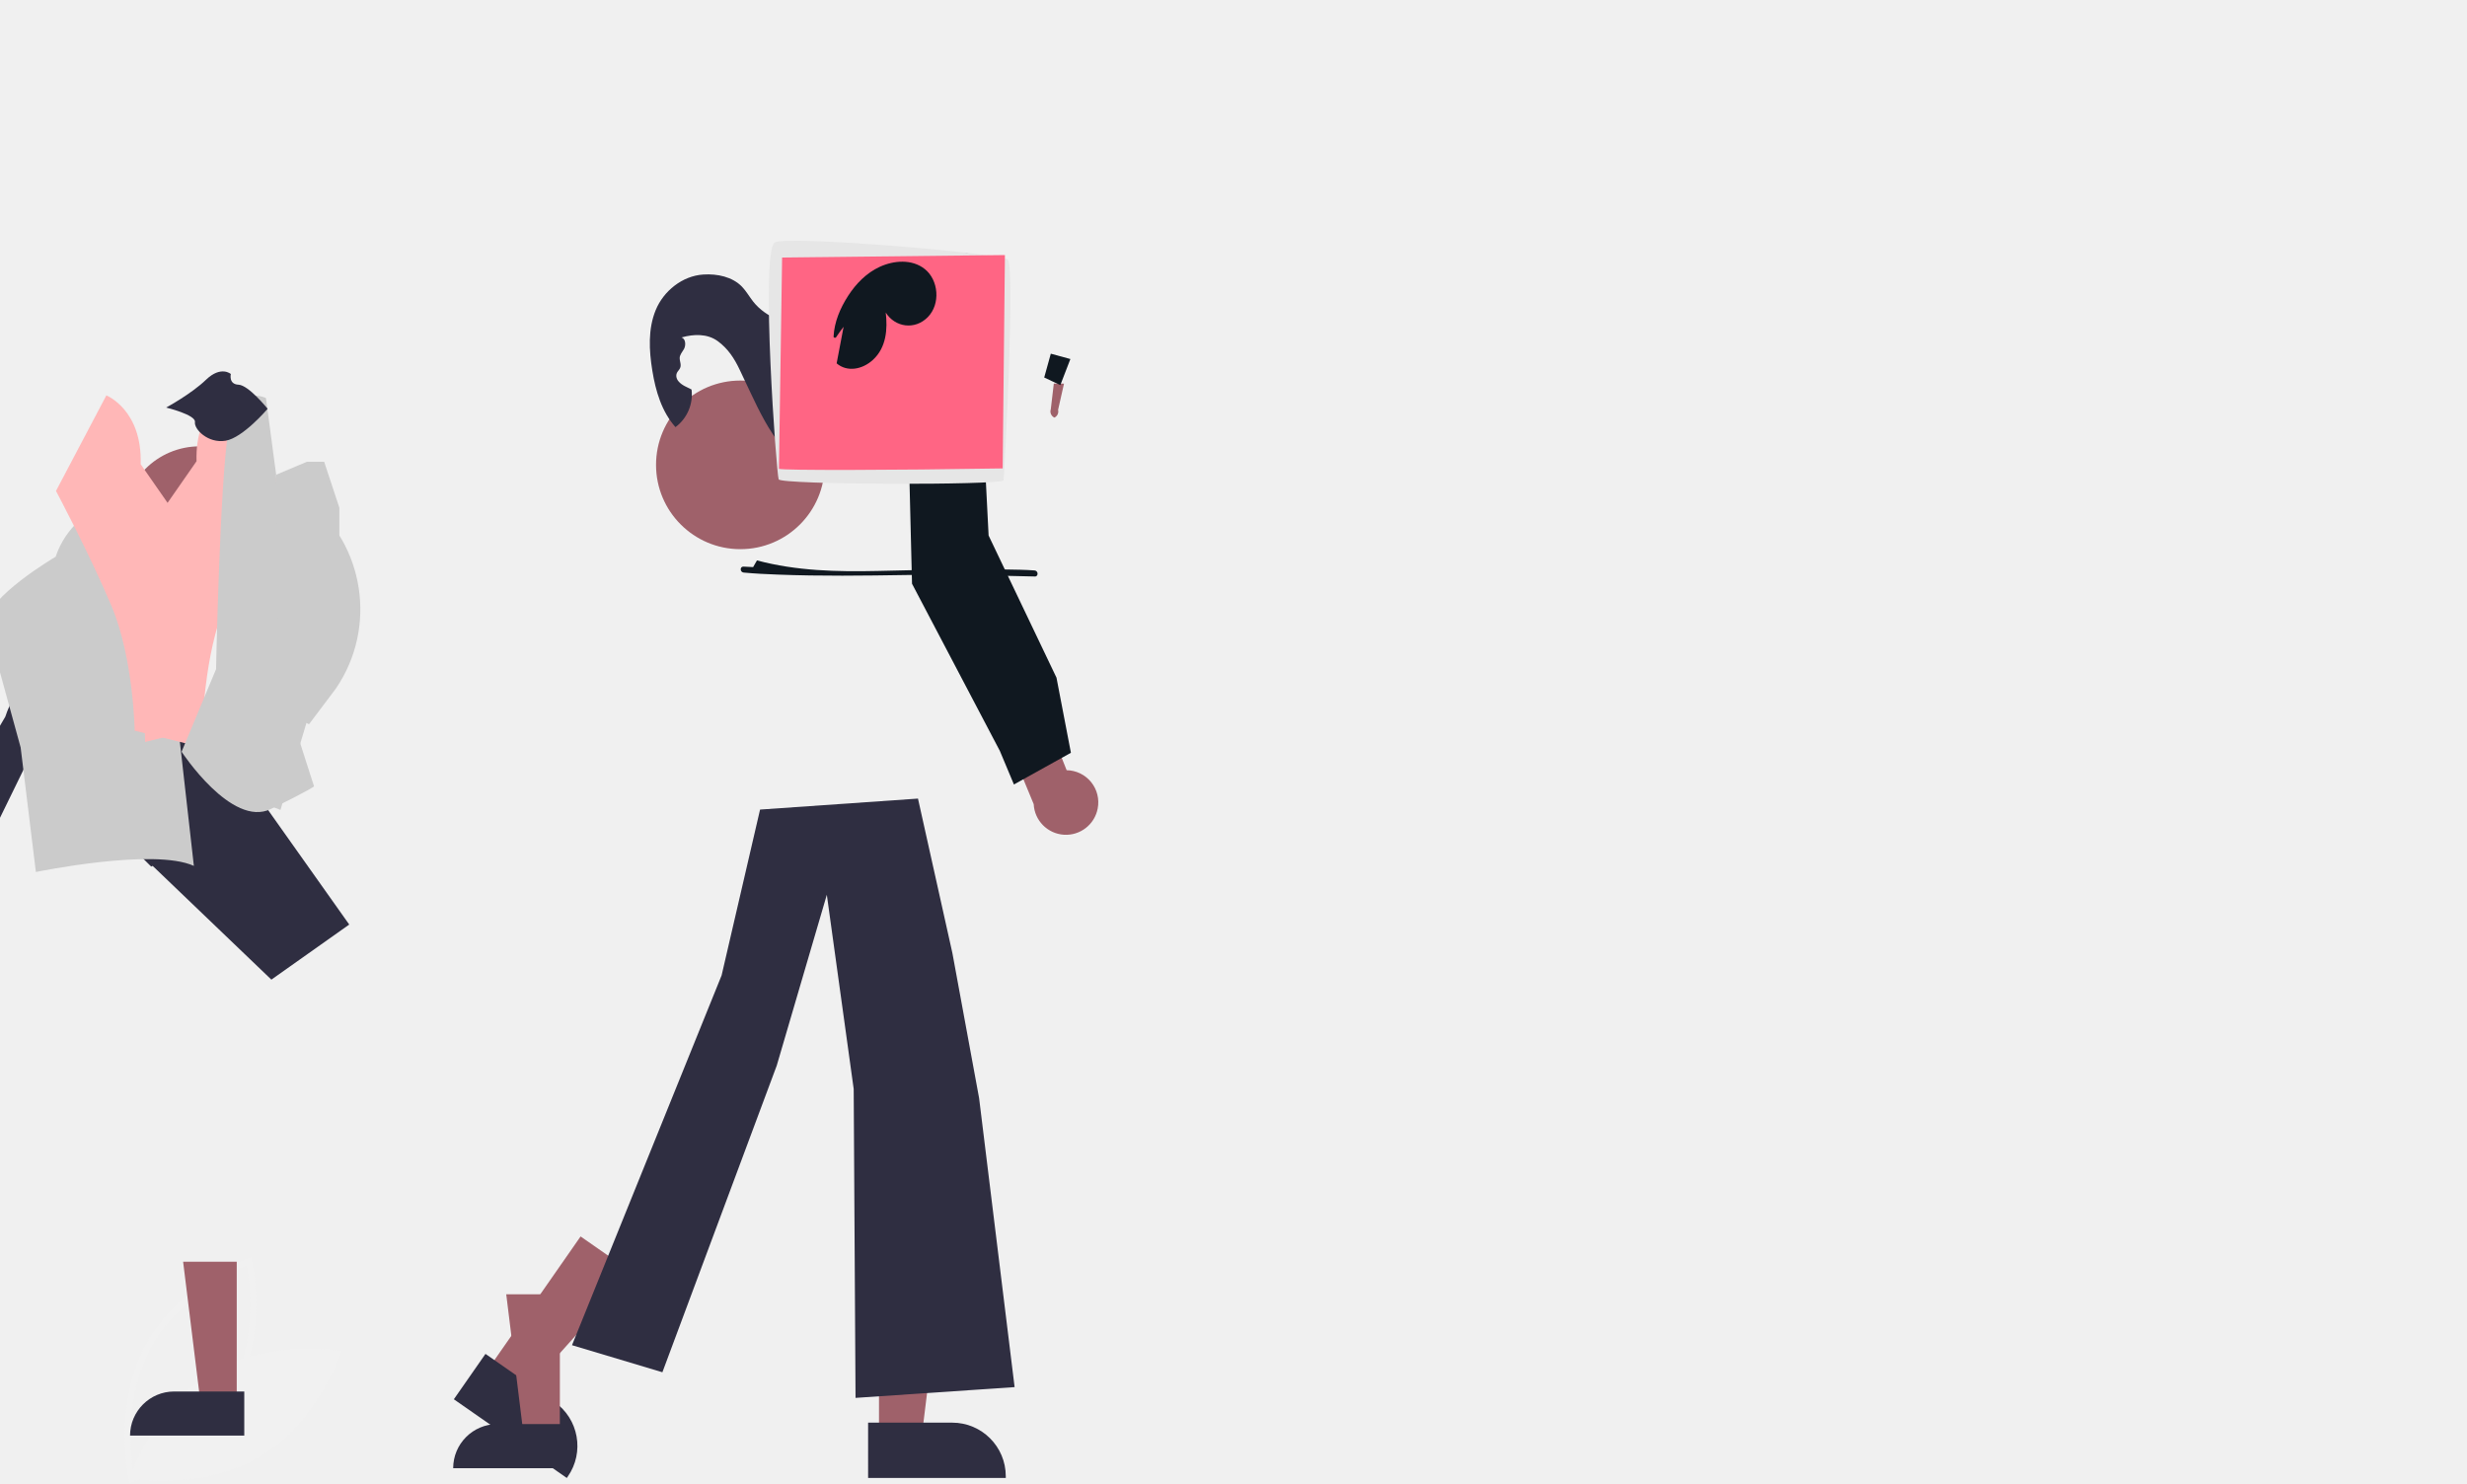
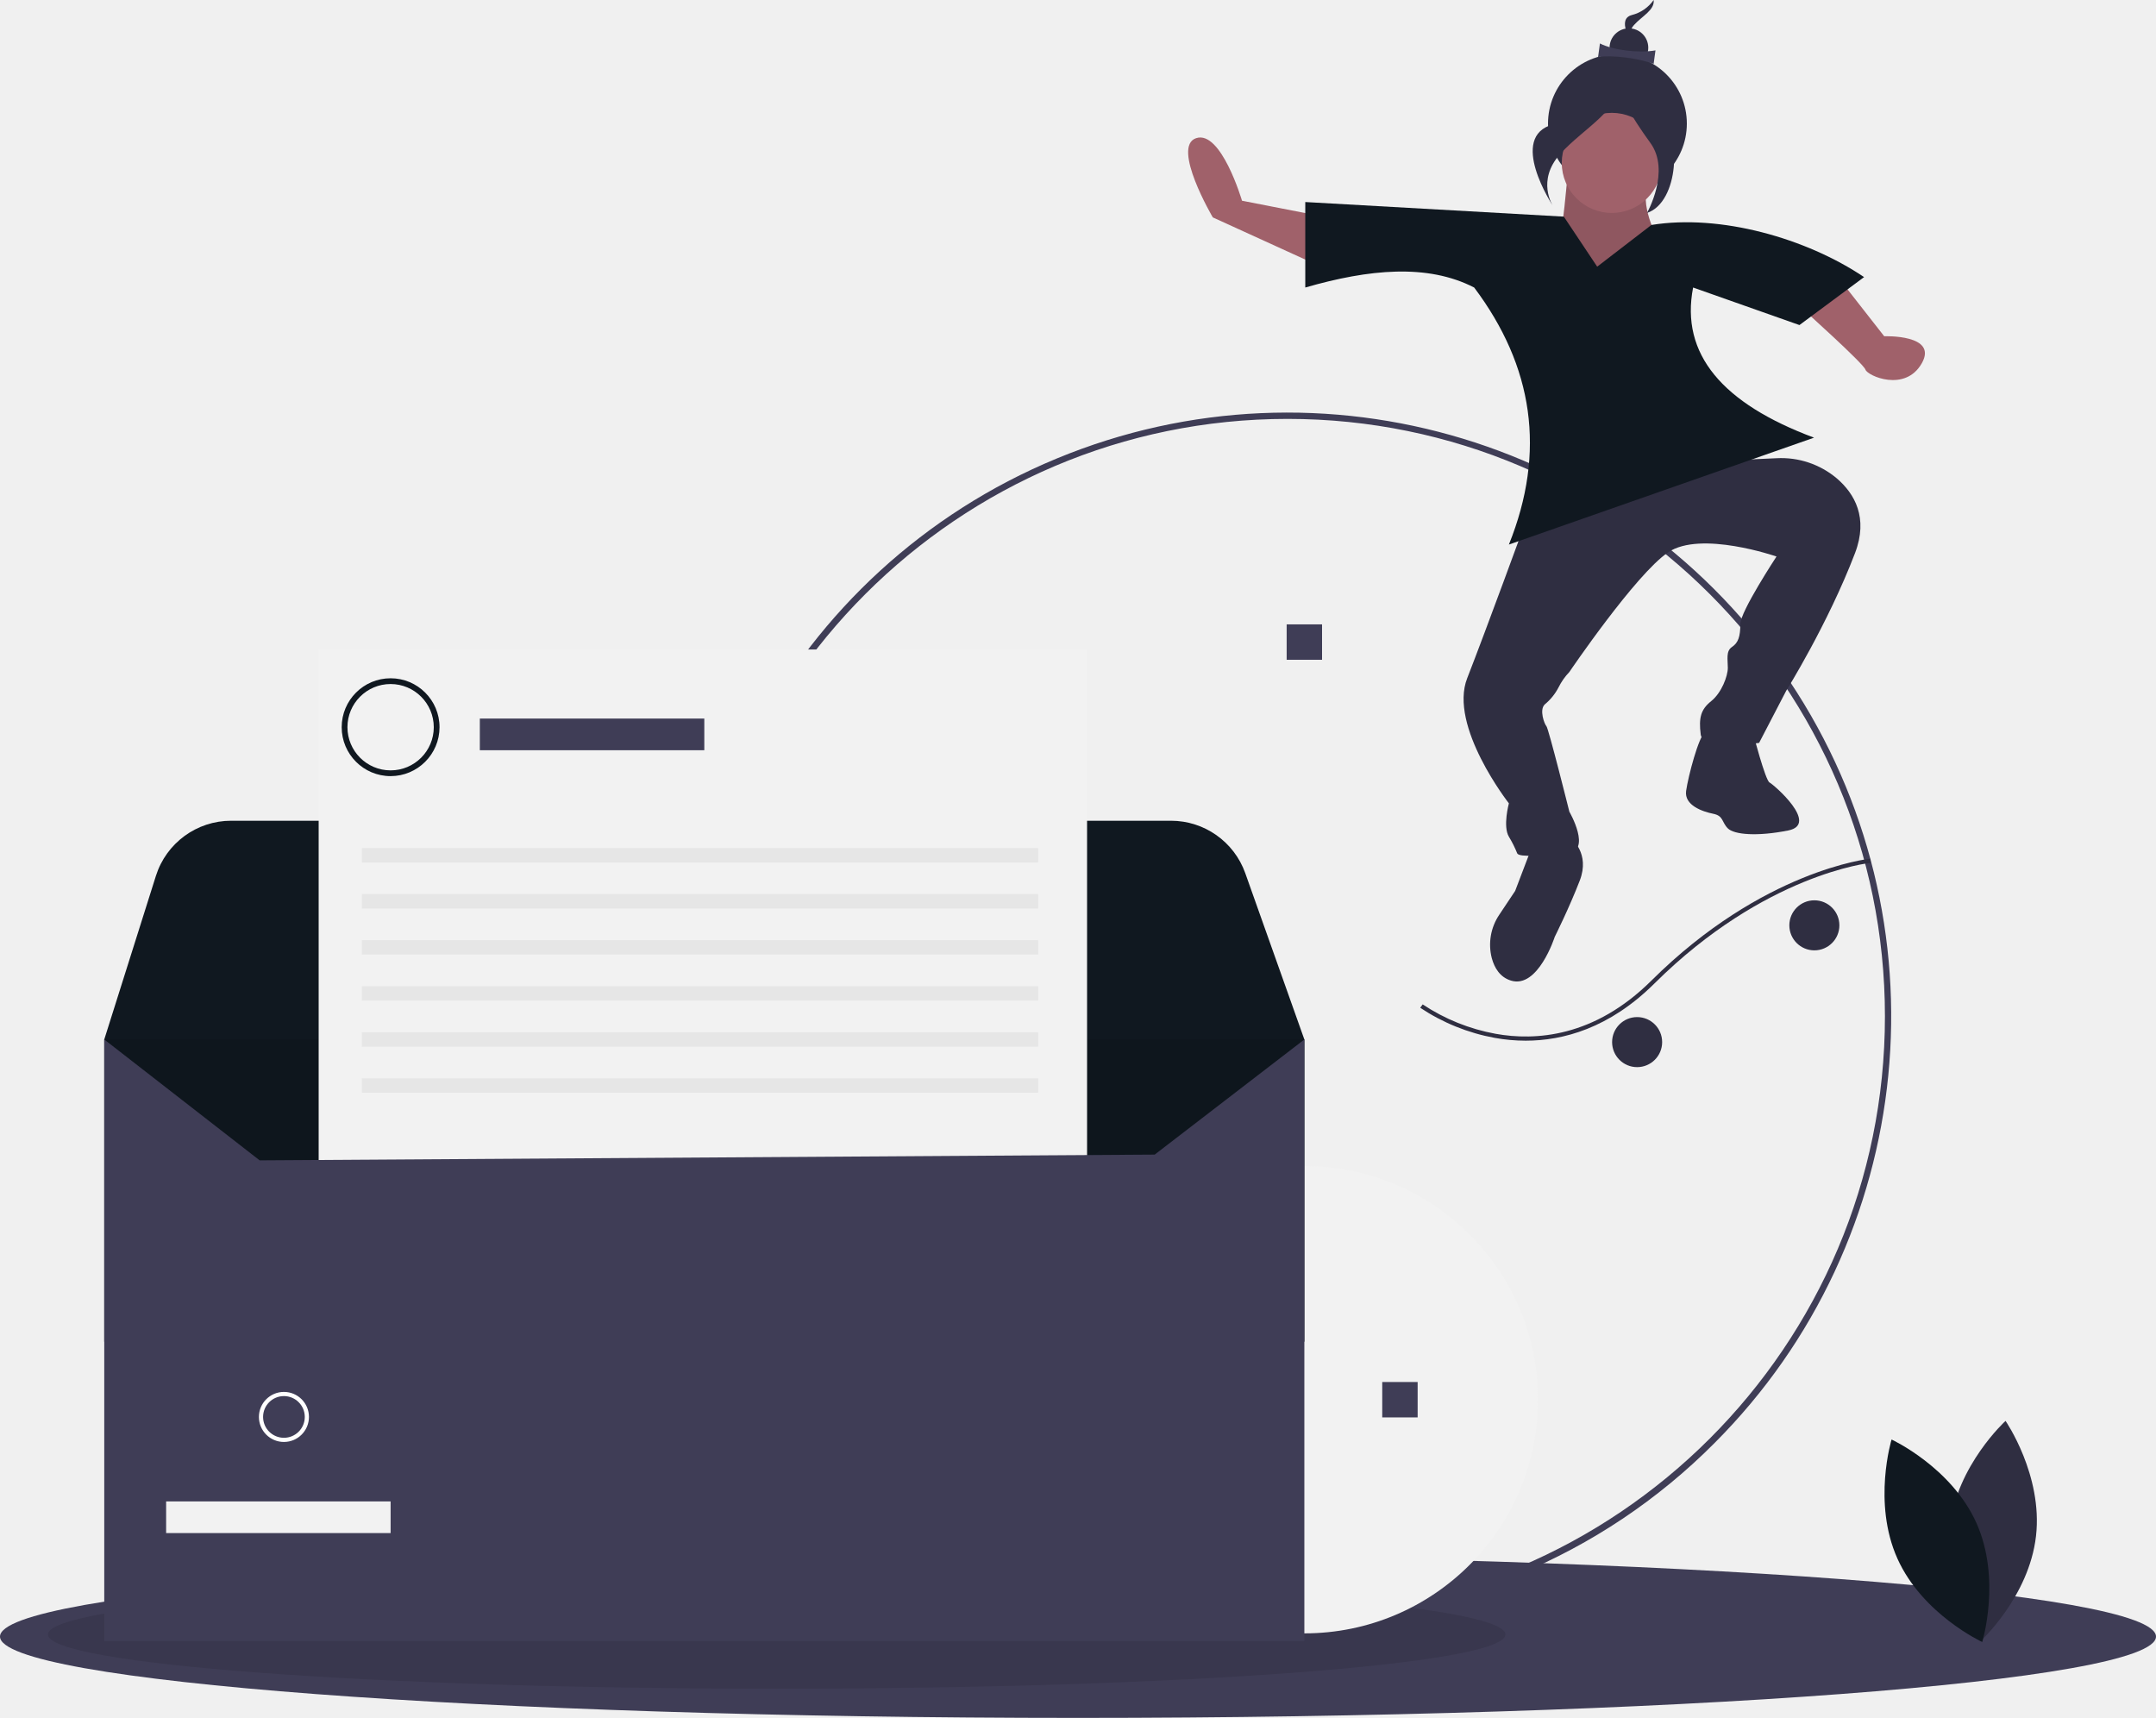
- <svg xmlns="http://www.w3.org/2000/svg" data-name="Layer 1" width="832.206" height="500.356" viewBox="0 0 832.206 500.356">
-   <path d="M227.317,699.06c-.056-.245-5.44-24.798,5.556-45.19,10.996-20.392,34.468-29.385,34.704-29.474l1.073-.402.253,1.118c.056.245,5.44,24.798-5.556,45.19-10.996,20.392-34.468,29.385-34.704,29.474l-1.073.402Zm39.862-72.338c-4.702,2.022-23.258,10.874-32.545,28.097-9.288,17.225-6.486,37.594-5.592,42.631,4.7-2.018,23.249-10.855,32.545-28.097C270.874,652.129,268.072,631.762,267.178,626.722Z" transform="translate(-183.897 -199.8219)" fill="#f1f1f1" />
-   <path d="M254.944,663.149c-19.761,11.889-27.371,35.503-27.371,35.503s24.428,4.339,44.188-7.55,27.371-35.503,27.371-35.503S274.704,651.26,254.944,663.149Z" transform="translate(-183.897 -199.8219)" fill="#f1f1f1" />
-   <path d="M554.193,472.564a10.837,10.837,0,0,0-10.48-12.897l-9.151-23.012-15.341,2.15,13.379,32.317a10.896,10.896,0,0,0,21.592,1.443Z" transform="translate(-183.897 -199.8219)" fill="#9f616a" />
-   <path d="M525.93,464.479l-4.753-11.335-29.621-56.383-1.239-50.125,25.139-1.241.193.774,1.74,34.32,22.899,47.958,4.867,25.341Z" transform="translate(-183.897 -199.8219)" fill="#101820" />
-   <polygon points="296.518 484.658 310.92 484.657 317.771 429.106 296.515 429.107 296.518 484.658" fill="#9f616a" />
-   <path d="M476.741,679.778l28.363-.001h.001a18.076,18.076,0,0,1,18.075,18.075v.587l-46.438.002Z" transform="translate(-183.897 -199.8219)" fill="#2f2e41" />
-   <polygon points="164.095 462.715 175.912 470.949 213.294 429.291 195.854 417.138 164.095 462.715" fill="#9f616a" />
-   <path d="M347.667,656.579l23.271,16.216.001.001a18.076,18.076,0,0,1,4.495,25.164l-.336.482L336.997,671.891Z" transform="translate(-183.897 -199.8219)" fill="#2f2e41" />
-   <path d="M472.5,671.422l-.622-104.21L462.815,501.686,445.92,559.31,407.346,662.776l-30.493-9.129,50.472-124.773,12.968-55.928,53.27-3.708,11.614,52.143,9.007,48.918,11.977,97.49Z" transform="translate(-183.897 -199.8219)" fill="#2f2e41" />
-   <circle cx="249.75" cy="156.828" r="28.444" fill="#9f616a" />
-   <path d="M411.756,343.919c-4.644-5.242-6.674-12.116-7.797-18.997-1.123-6.881-1.501-14.108,1.144-20.519,2.645-6.411,8.973-11.525,16.065-11.966,4.717-.309,9.799.784,13.007,4.087,1.485,1.531,2.541,3.468,3.85,5.111,4.31,5.413,11.475,7.719,18.406,8.904s14.126,1.644,20.384,4.812c7.339,3.731,12.446,11.464,13.461,19.74.796,6.474-.985,13.321-5.21,18.252a22.238,22.238,0,0,1-19.984,7.568c-7.07-.872-13.14-5.263-17.519-10.593s-7.515-11.713-10.501-18.04c-1.188-2.516-2.376-5.032-3.562-7.549-1.871-3.979-3.994-7.276-7.51-9.84-3.517-2.563-8.13-2.362-12.045-1.259-.039.019-.076.038-.138.065,1.423.393,1.514,2.67.8,3.912-.553.959-1.431,1.923-1.433,3.036-0.0.791.317,1.551.335,2.343.04,1.75-1.52,1.94-1.48,3.681a3.013,3.013,0,0,0,.784,1.841c1.131,1.338,2.84,1.911,4.366,2.718A13.715,13.715,0,0,1,411.756,343.919Z" transform="translate(-183.897 -199.8219)" fill="#2f2e41" />
-   <path d="M514.491,351.632l-28.331-8.143a4.817,4.817,0,0,1-3.108-6.138l11.919-41.45a13.377,13.377,0,0,1,26.255,5.24l1.833,43.385a4.817,4.817,0,0,1-4.743,4.906A4.934,4.934,0,0,1,514.491,351.632Z" transform="translate(-183.897 -199.8219)" fill="#101820" />
-   <path d="M446.569,361.538c.745,1.843,74.548,2.038,75.857.344.605-7.517,3.892-72.344,1.403-74.51-2.488-2.166-75.143-8.272-78.649-5.725C440.411,285.696,445.823,359.695,446.569,361.538Z" transform="translate(-183.897 -199.8219)" fill="#e6e6e6" />
-   <path d="M447.73,286.697l75.161-.824-.755,71.977c-37.448.622-74.135.698-75.474.135Z" transform="translate(-183.897 -199.8219)" fill="#ff6584" />
-   <path d="M439.247,388.889c13.39,3.562,26.957,3.858,40.758,3.555,14.367-.314,28.734-.726,43.101-.498,3.267.053,6.532.083,9.795.324,1.307.097,1.36,2.138.042,2.041-14.367-.314-28.734-.726-43.101-.498-14.521.23-29.043.423-43.564-.141-3.849-.149-7.698-.322-11.53-.687-1.245-.118-1.332-2.003-.101-2.01,1.103.048,2.204.12,3.307.169Z" transform="translate(-183.897 -199.8219)" fill="#101820" />
-   <path d="M466.127,322.403c3.482,3.002,8.617,2.141,12.233-1.169,4.568-4.185,4.975-10.404,4.331-15.953,3.136,4.963,9.786,5.975,14.169,1.543,4.384-4.432,3.671-12.543-1.016-16.249-4.312-3.416-10.42-2.919-15.181-.733-4.392,2.013-7.971,5.609-10.672,9.797-2.701,4.188-4.649,8.827-4.901,13.707-.024.466.644.573.836.267a62.259,62.259,0,0,1,2.547-3.549Z" transform="translate(-183.897 -199.8219)" fill="#101820" />
-   <path d="M539.585,340.706a2.272,2.272,0,0,0,1.244-2.614l1.994-8.843-3.439-.029-1.018,8.661a2.286,2.286,0,0,0,1.218,2.825Z" transform="translate(-183.897 -199.8219)" fill="#9f616a" />
-   <path d="M541.584,329.733l-5.439-2.55,2.225-8.037,6.604,1.799Z" transform="translate(-183.897 -199.8219)" fill="#101820" />
-   <polygon points="79.861 472.949 67.604 472.948 61.772 425.66 79.864 425.661 79.861 472.949" fill="#9f616a" />
-   <path d="M58.758,469.445h23.644a0,0,0,0,1,0,0v14.887a0,0,0,0,1,0,0H43.872a0,0,0,0,1,0,0v0A14.887,14.887,0,0,1,58.758,469.445Z" fill="#2f2e41" />
-   <polygon points="188.861 483.949 176.604 483.948 170.772 436.66 188.864 436.661 188.861 483.949" fill="#9f616a" />
-   <path d="M167.758,480.445h23.644a0,0,0,0,1,0,0v14.887a0,0,0,0,1,0,0H152.872a0,0,0,0,1,0,0v0A14.887,14.887,0,0,1,167.758,480.445Z" fill="#2f2e41" />
-   <path d="M214.602,421.771l-3.72-3.225s-18.954,4.107-25.191,23.061L156.539,491.416l18.686,2.056,19.874-40.682,39.802,39.392,16.556-9.871Z" transform="translate(-183.897 -199.8219)" fill="#2f2e41" />
-   <circle cx="67.327" cy="176.369" r="25.786" fill="#9f616a" />
-   <path d="M235.26,397.254s11.541,19.965,2.057,31.436l33.662,39.686L301.707,511.733l-26.263,18.585-65.969-63.205s-15.131-33.929-18.585-37.275c-3.455-3.346-12.93-11.45-12.93-11.45Z" transform="translate(-183.897 -199.8219)" fill="#2f2e41" />
-   <path d="M234.915,364.585s-25.456,2.794-32.243,23.061c0,0-23.35,13.676-23.35,22.351l11.541,42.004,5.138,42.004s39.778-8.221,53.293-2.057Z" transform="translate(-183.897 -199.8219)" fill="#cbcbcb" />
-   <path d="M276.203,368.574l11.35-.307a47.442,47.442,0,0,1,9.673,63.81l-9.088,12.083-20.966-10.277Z" transform="translate(-183.897 -199.8219)" fill="#cbcbcb" />
-   <path d="M261.773,332.22s-12.152,4.812-11.577,23.205l-18.758,26.949,1.396,67.766,19.387-4.812s.363-24.33,7.794-42.008c7.431-17.678,18.75-38.863,18.75-38.863Z" transform="translate(-183.897 -199.8219)" fill="#ffb7b7" />
-   <path d="M219.773,333.22s12.152,4.812,11.577,23.205l18.758,26.949-1.396,67.766-19.387-4.812s-.363-24.33-7.794-42.008c-7.431-17.678-18.75-38.863-18.75-38.863Z" transform="translate(-183.897 -199.8219)" fill="#ffb7b7" />
-   <path d="M277.145,359.945l10.277-4.338h5.828l5.124,15.5v26.3l-6.105,32.741s-8.221,5.956-4.812,12.93l-8.947,29.982-10.414-3.963-.205-33.462Z" transform="translate(-183.897 -199.8219)" fill="#cbcbcb" />
-   <path d="M277.05,359.951l-3.434-25.822s-9.918-5.301-12.73,11.541-4.109,79.92-4.109,79.92L245.156,453.431s16.861,25.741,30.075,19.337c13.214-6.404,14.61-7.654,14.61-7.654s-11.752-36.217-12.002-38.866S277.05,359.951,277.05,359.951Z" transform="translate(-183.897 -199.8219)" fill="#cbcbcb" />
-   <path d="M261.767,325.996s-3.317-2.92-8.367,1.935-13.457,9.384-13.457,9.384,10.055,2.454,9.717,4.887,4.409,7.265,10.295,6.313,14.222-10.778,14.222-10.778-6.391-7.979-9.823-8.132S261.767,325.996,261.767,325.996Z" transform="translate(-183.897 -199.8219)" fill="#2f2e41" />
+ <svg xmlns="http://www.w3.org/2000/svg" id="f55c1cc7-a527-4cda-b37a-1ea88d078d90" data-name="Layer 1" width="1034" height="823.843" viewBox="0 0 1034 823.843">
+   <circle cx="775.703" cy="59.262" r="33.293" fill="#2f2e41" />
+   <path d="M835.176,117.655s-4.816,60.643-10.594,60.643S892,175.444,892,175.444s-30.82-39.953-15.41-52.795S835.176,117.655,835.176,117.655Z" transform="translate(-83 -38.0783)" fill="#9f616a" />
+   <path d="M835.176,117.655s-4.816,60.643-10.594,60.643S892,175.444,892,175.444s-30.82-39.953-15.41-52.795S835.176,117.655,835.176,117.655Z" transform="translate(-83 -38.0783)" opacity="0.1" />
+   <path d="M700.5,814.965a289.501,289.501,0,1,1,204.707-84.793A287.604,287.604,0,0,1,700.5,814.965Zm0-576c-157.977,0-286.5,128.523-286.5,286.5s128.523,286.5,286.5,286.5S987,683.441,987,525.465,858.477,238.965,700.5,238.965Z" transform="translate(-83 -38.0783)" fill="#3f3d56" />
+   <path d="M921.653,250.335,888,259.965l47.007-2.144a41.391,41.391,0,0,1,29.02,9.764c8.375,7.25,15.125,18.75,8.625,35.75-13,34-33,66-33,66l-13,25s-27,4-28-4,0-12,5-16,8-12,8-16-1-8,2-10,4-5,4-11S935,304.965,935,304.965s-36.347-12.63-52-2-47.347,57.37-47.347,57.37a30.091,30.091,0,0,0-5.167,7.342,25.95,25.95,0,0,1-6.537,8.13c-2.908,2.556-.23,9.595.704,10.528,1,1,11,41,11,41s11,19-1,20-23,2-24,0a54.362,54.362,0,0,0-4-8c-3-5,0-16,0-16s-29-37-20-60,28-75,28-75l29-12,53-19Z" transform="translate(-83 -38.0783)" fill="#2f2e41" />
+   <path d="M719.653,142.335l-41-8s-10-34-22-30,8,38,8,38l57,26Z" transform="translate(-83 -38.0783)" fill="#a0616a" />
+   <path d="M968.653,176.335l18,23s26-1,18,13-26,6-27,3-30-29-30-29Z" transform="translate(-83 -38.0783)" fill="#a0616a" />
+   <path d="M875,145.965l-26,20-16-24-124-7v41c30.516-8.811,58.605-11.541,81,0,28.346,37.744,34.583,78.731,16.653,123.263L953,247.965c-43.863-16.333-64.224-40.012-58-72l51,18,31-23C949.278,152.311,908.022,140.611,875,145.965Z" transform="translate(-83 -38.0783)" fill="#101820" />
+   <ellipse cx="517" cy="784.843" rx="517" ry="39" fill="#3f3d56" />
+   <ellipse cx="372.5" cy="783.843" rx="349.5" ry="26" opacity="0.1" />
+   <path d="M1018.162,769.984c-3.331,29.19,14.614,55.21,14.614,55.21s23.346-21.307,26.678-50.498-14.614-55.21-14.614-55.21S1021.493,740.793,1018.162,769.984Z" transform="translate(-83 -38.0783)" fill="#2f2e41" />
+   <path d="M1030.889,768.477c12.007,26.814,2.776,57.044,2.776,57.044s-28.699-13.245-40.706-40.059-2.776-57.044-2.776-57.044S1018.881,741.663,1030.889,768.477Z" transform="translate(-83 -38.0783)" fill="#101820" />
+   <circle cx="625.559" cy="671.249" r="112.056" fill="#f2f2f2" />
+   <path d="M708.559,536.573l-27.605,69.012-99.819.8-32.518.262-77.169.621-32.505.262-77.169.621-32.505.262-77.169.635-32.505.262-52.09.414L157.43,589.105l-13.071-26.708-7.219-14.782L133,536.573l24.775-78.466a37.827,37.827,0,0,1,36.066-26.431h450.758a37.835,37.835,0,0,1,35.624,25.148l2.871,8.088Z" transform="translate(-83 -38.0783)" fill="#101820" />
+   <rect x="50" y="498.496" width="575.559" height="144.925" fill="#101820" />
+   <rect x="50" y="498.496" width="575.559" height="144.925" opacity="0.1" />
+   <rect x="617.07" y="299.428" width="16.978" height="16.978" fill="#3f3d56" />
+   <rect x="662.911" y="662.76" width="16.978" height="16.978" fill="#3f3d56" />
+   <rect x="152.828" y="311.473" width="368.523" height="463.759" fill="#f2f2f2" />
+   <rect x="230.121" y="344.598" width="107.658" height="15.183" fill="#3f3d56" />
+   <rect x="173.531" y="406.709" width="324.356" height="6.901" fill="#e6e6e6" />
+   <rect x="173.531" y="428.793" width="324.356" height="6.901" fill="#e6e6e6" />
+   <rect x="173.531" y="450.876" width="324.356" height="6.901" fill="#e6e6e6" />
+   <rect x="173.531" y="472.96" width="324.356" height="6.901" fill="#e6e6e6" />
+   <rect x="173.531" y="495.044" width="324.356" height="6.901" fill="#e6e6e6" />
+   <rect x="173.531" y="517.128" width="324.356" height="6.901" fill="#e6e6e6" />
+   <path d="M270.334,410.281a23.464,23.464,0,1,1,23.464-23.464A23.49,23.49,0,0,1,270.334,410.281Zm0-44.168a20.704,20.704,0,1,0,20.704,20.704A20.727,20.727,0,0,0,270.334,366.114Z" transform="translate(-83 -38.0783)" fill="#101820" />
+   <polygon points="625.559 786.964 50 786.964 50 498.495 124.533 556.465 553.786 553.704 625.559 498.495 625.559 786.964" fill="#3f3d56" />
+   <rect x="79.675" y="720.023" width="107.658" height="15.183" fill="#f2f2f2" />
+   <path d="M219.172,729.591a12,12,0,1,1,12-12A12.014,12.014,0,0,1,219.172,729.591Zm0-22a10,10,0,1,0,10,10A10.011,10.011,0,0,0,219.172,707.591Z" transform="translate(-83 -38.0783)" fill="#fff" />
+   <path d="M923.653,389.335s6,23,8,24,24,20,9,23-26,2-29-1-2-6-7-7-14-4-13-11,6-26,9-28S923.653,389.335,923.653,389.335Z" transform="translate(-83 -38.0783)" fill="#2f2e41" />
+   <path d="M836.653,440.335s9,7,4,20-12,27-12,27-8,25-21,21c-5.281-1.625-7.922-6.056-9.196-10.744a25.696,25.696,0,0,1,3.632-20.91l7.564-11.346,8-21Z" transform="translate(-83 -38.0783)" fill="#2f2e41" />
+   <path d="M814.704,537.151c17.926,0,40.105-5.938,61.718-27.402C929.332,457.2,979.599,451.929,980.1,451.882L979.914,449.89c-.509.048-51.488,5.391-104.902,58.438-27.446,27.259-55.775,28.929-74.707,25.527a93.363,93.363,0,0,1-34.999-14.105l-1.182,1.613a95.445,95.445,0,0,0,35.748,14.446A83.498,83.498,0,0,0,814.704,537.151Z" transform="translate(-83 -38.0783)" fill="#2f2e41" />
+   <circle cx="870.153" cy="443.757" r="12" fill="#2f2e41" />
+   <circle cx="785.153" cy="499.757" r="12" fill="#2f2e41" />
+   <circle cx="773.006" cy="78.116" r="23.996" fill="#a0616a" />
+   <path d="M876.082,38.078a18.199,18.199,0,0,1-10.501,7.219c-7.343,1.966-.06,13.001-.06,13.001s-2.648-4.013,1.172-8.262S876.659,42.881,876.082,38.078Z" transform="translate(-83 -38.0783)" fill="#2f2e41" />
+   <circle cx="781.219" cy="22.867" r="9.278" fill="#2f2e41" />
+   <path d="M876.066,68.722c-7.564-2.861-20.159-4.312-26.638-3.32l.889-6.489c6.229,3.22,18.766,4.732,26.638,3.32Z" transform="translate(-83 -38.0783)" fill="#3f3d56" />
+   <path d="M859.429,76.044s-9.48,15.768-31.523,21.671-.18,39.028-.18,39.028-7.95-12.046,3.517-24.802S861.164,90.463,859.429,76.044Z" transform="translate(-83 -38.0783)" fill="#2f2e41" />
+   <path d="M860.182,75.086s9.107,21.658,19.105,23.706,9.24,36.269-6.396,41.401c0,0,11.401-20.062,1.656-33.517S858.646,82.585,860.182,75.086Z" transform="translate(-83 -38.0783)" fill="#2f2e41" />
</svg>
